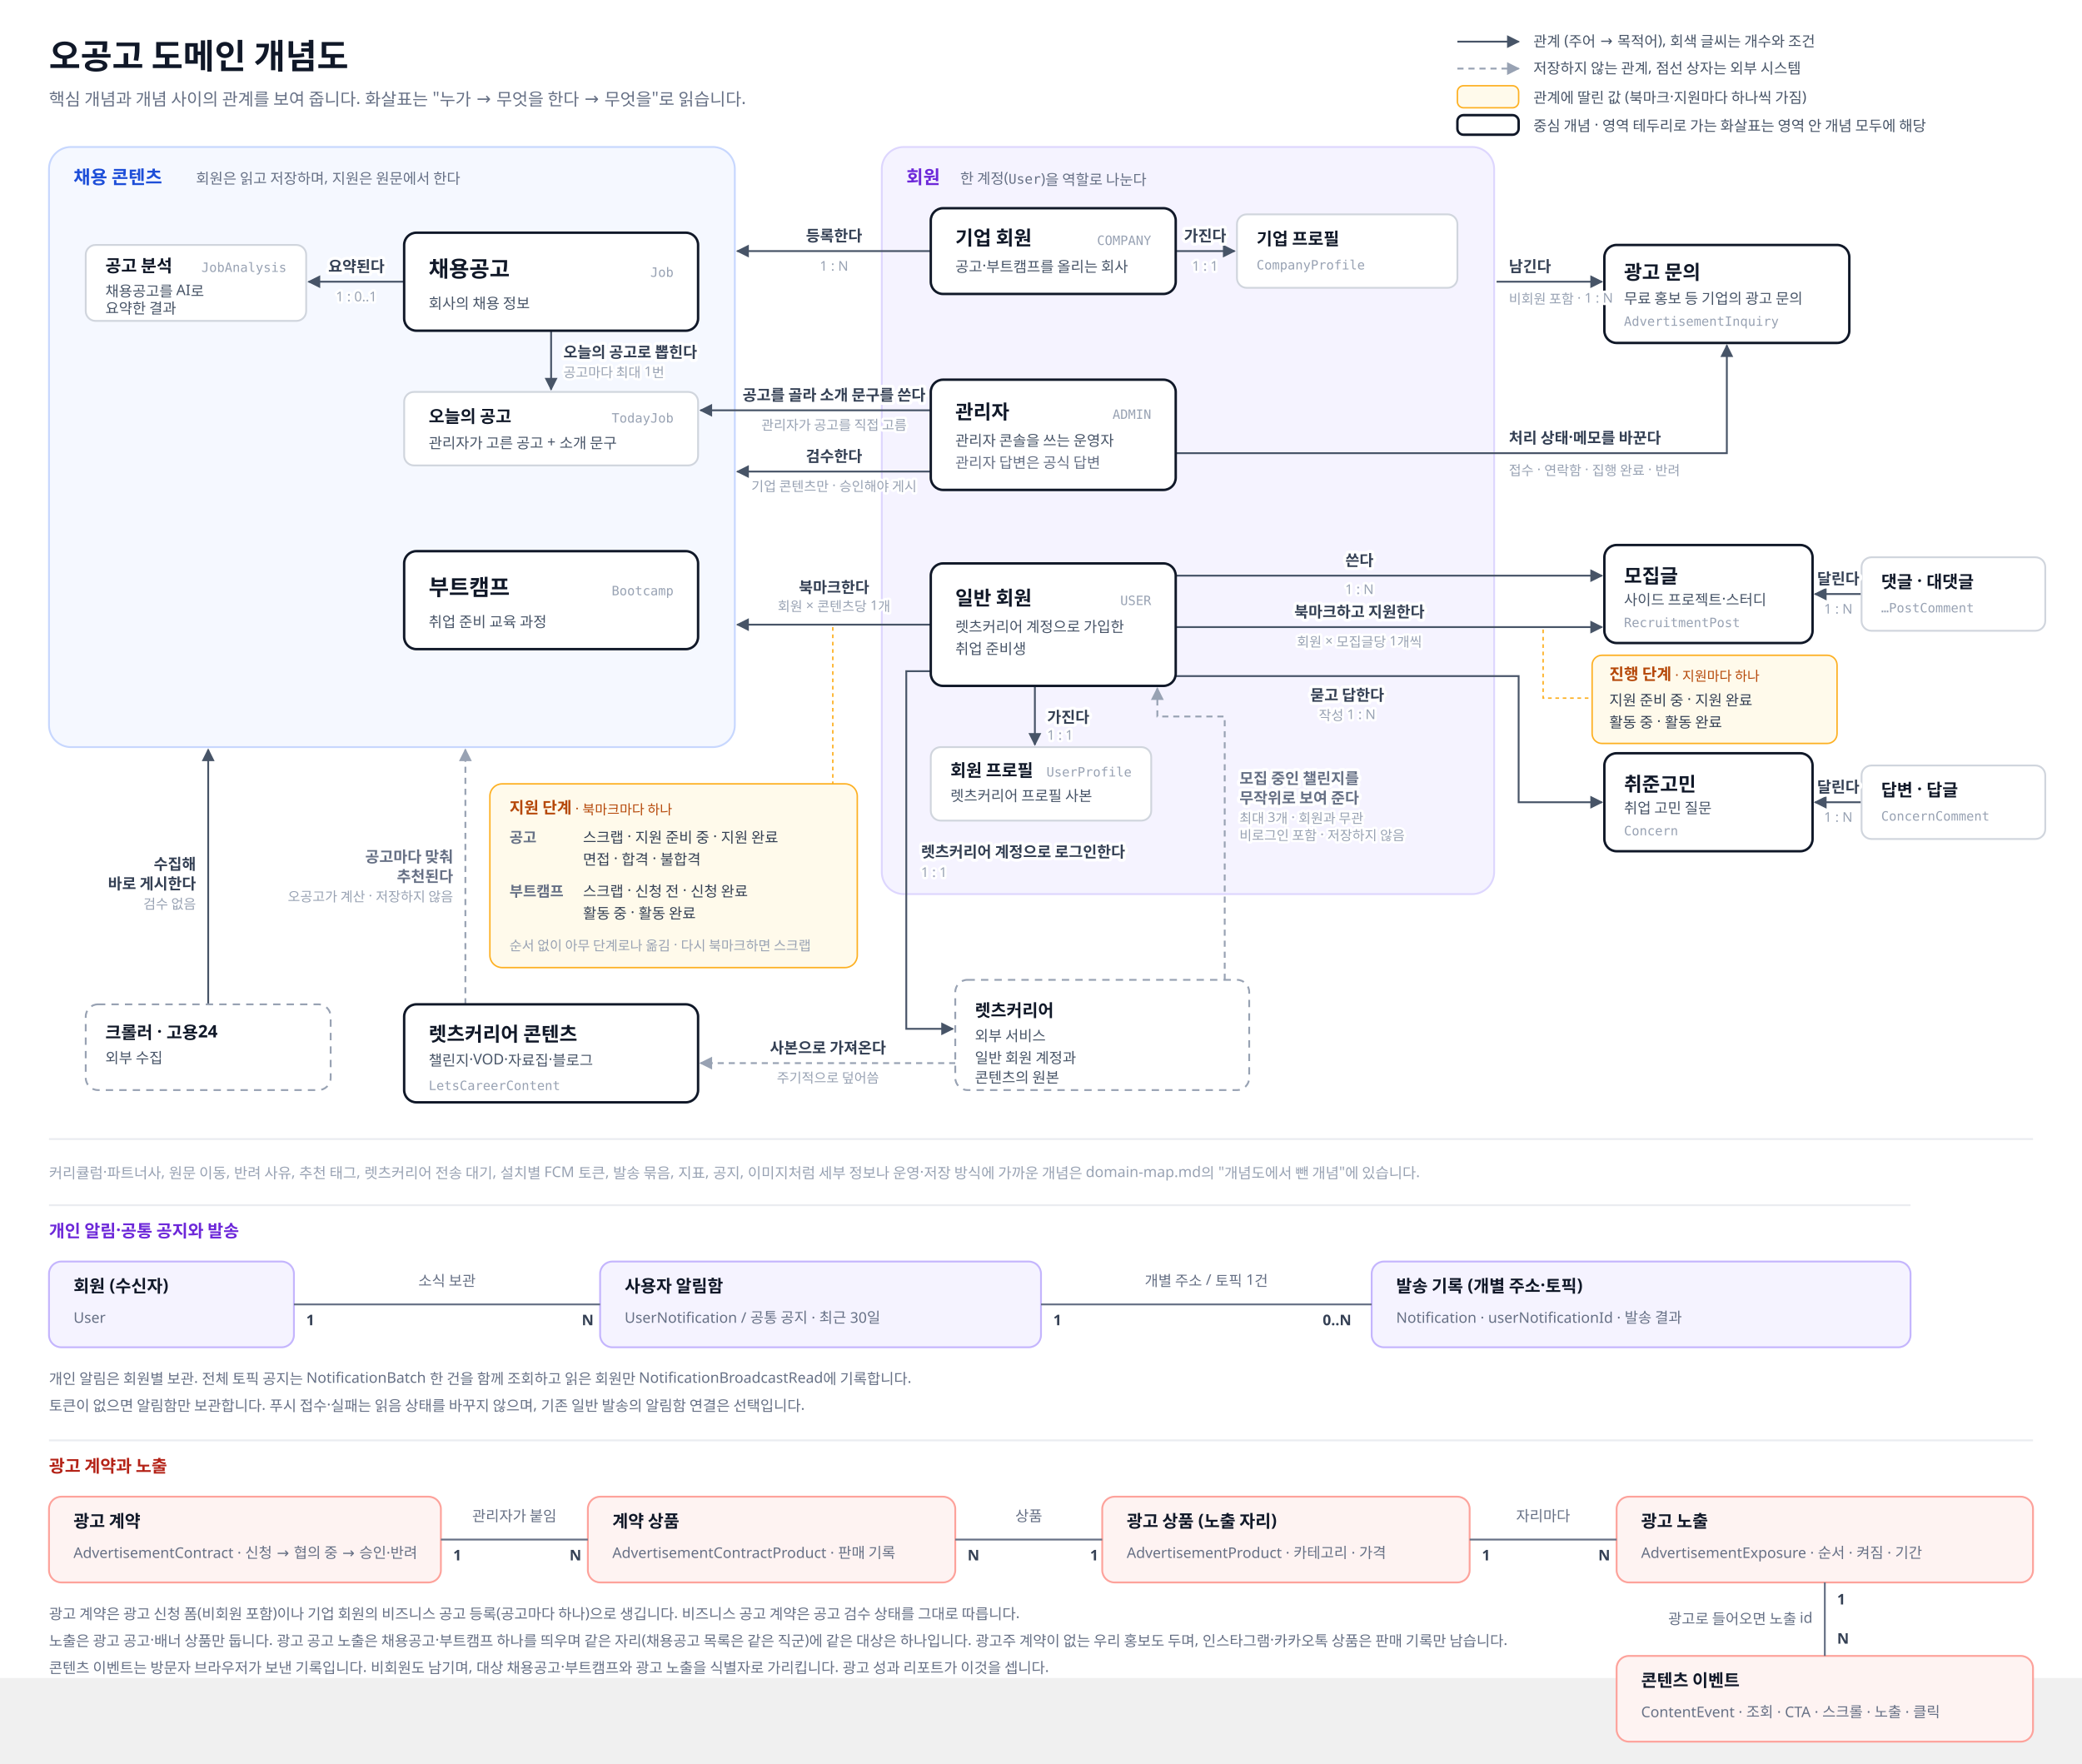
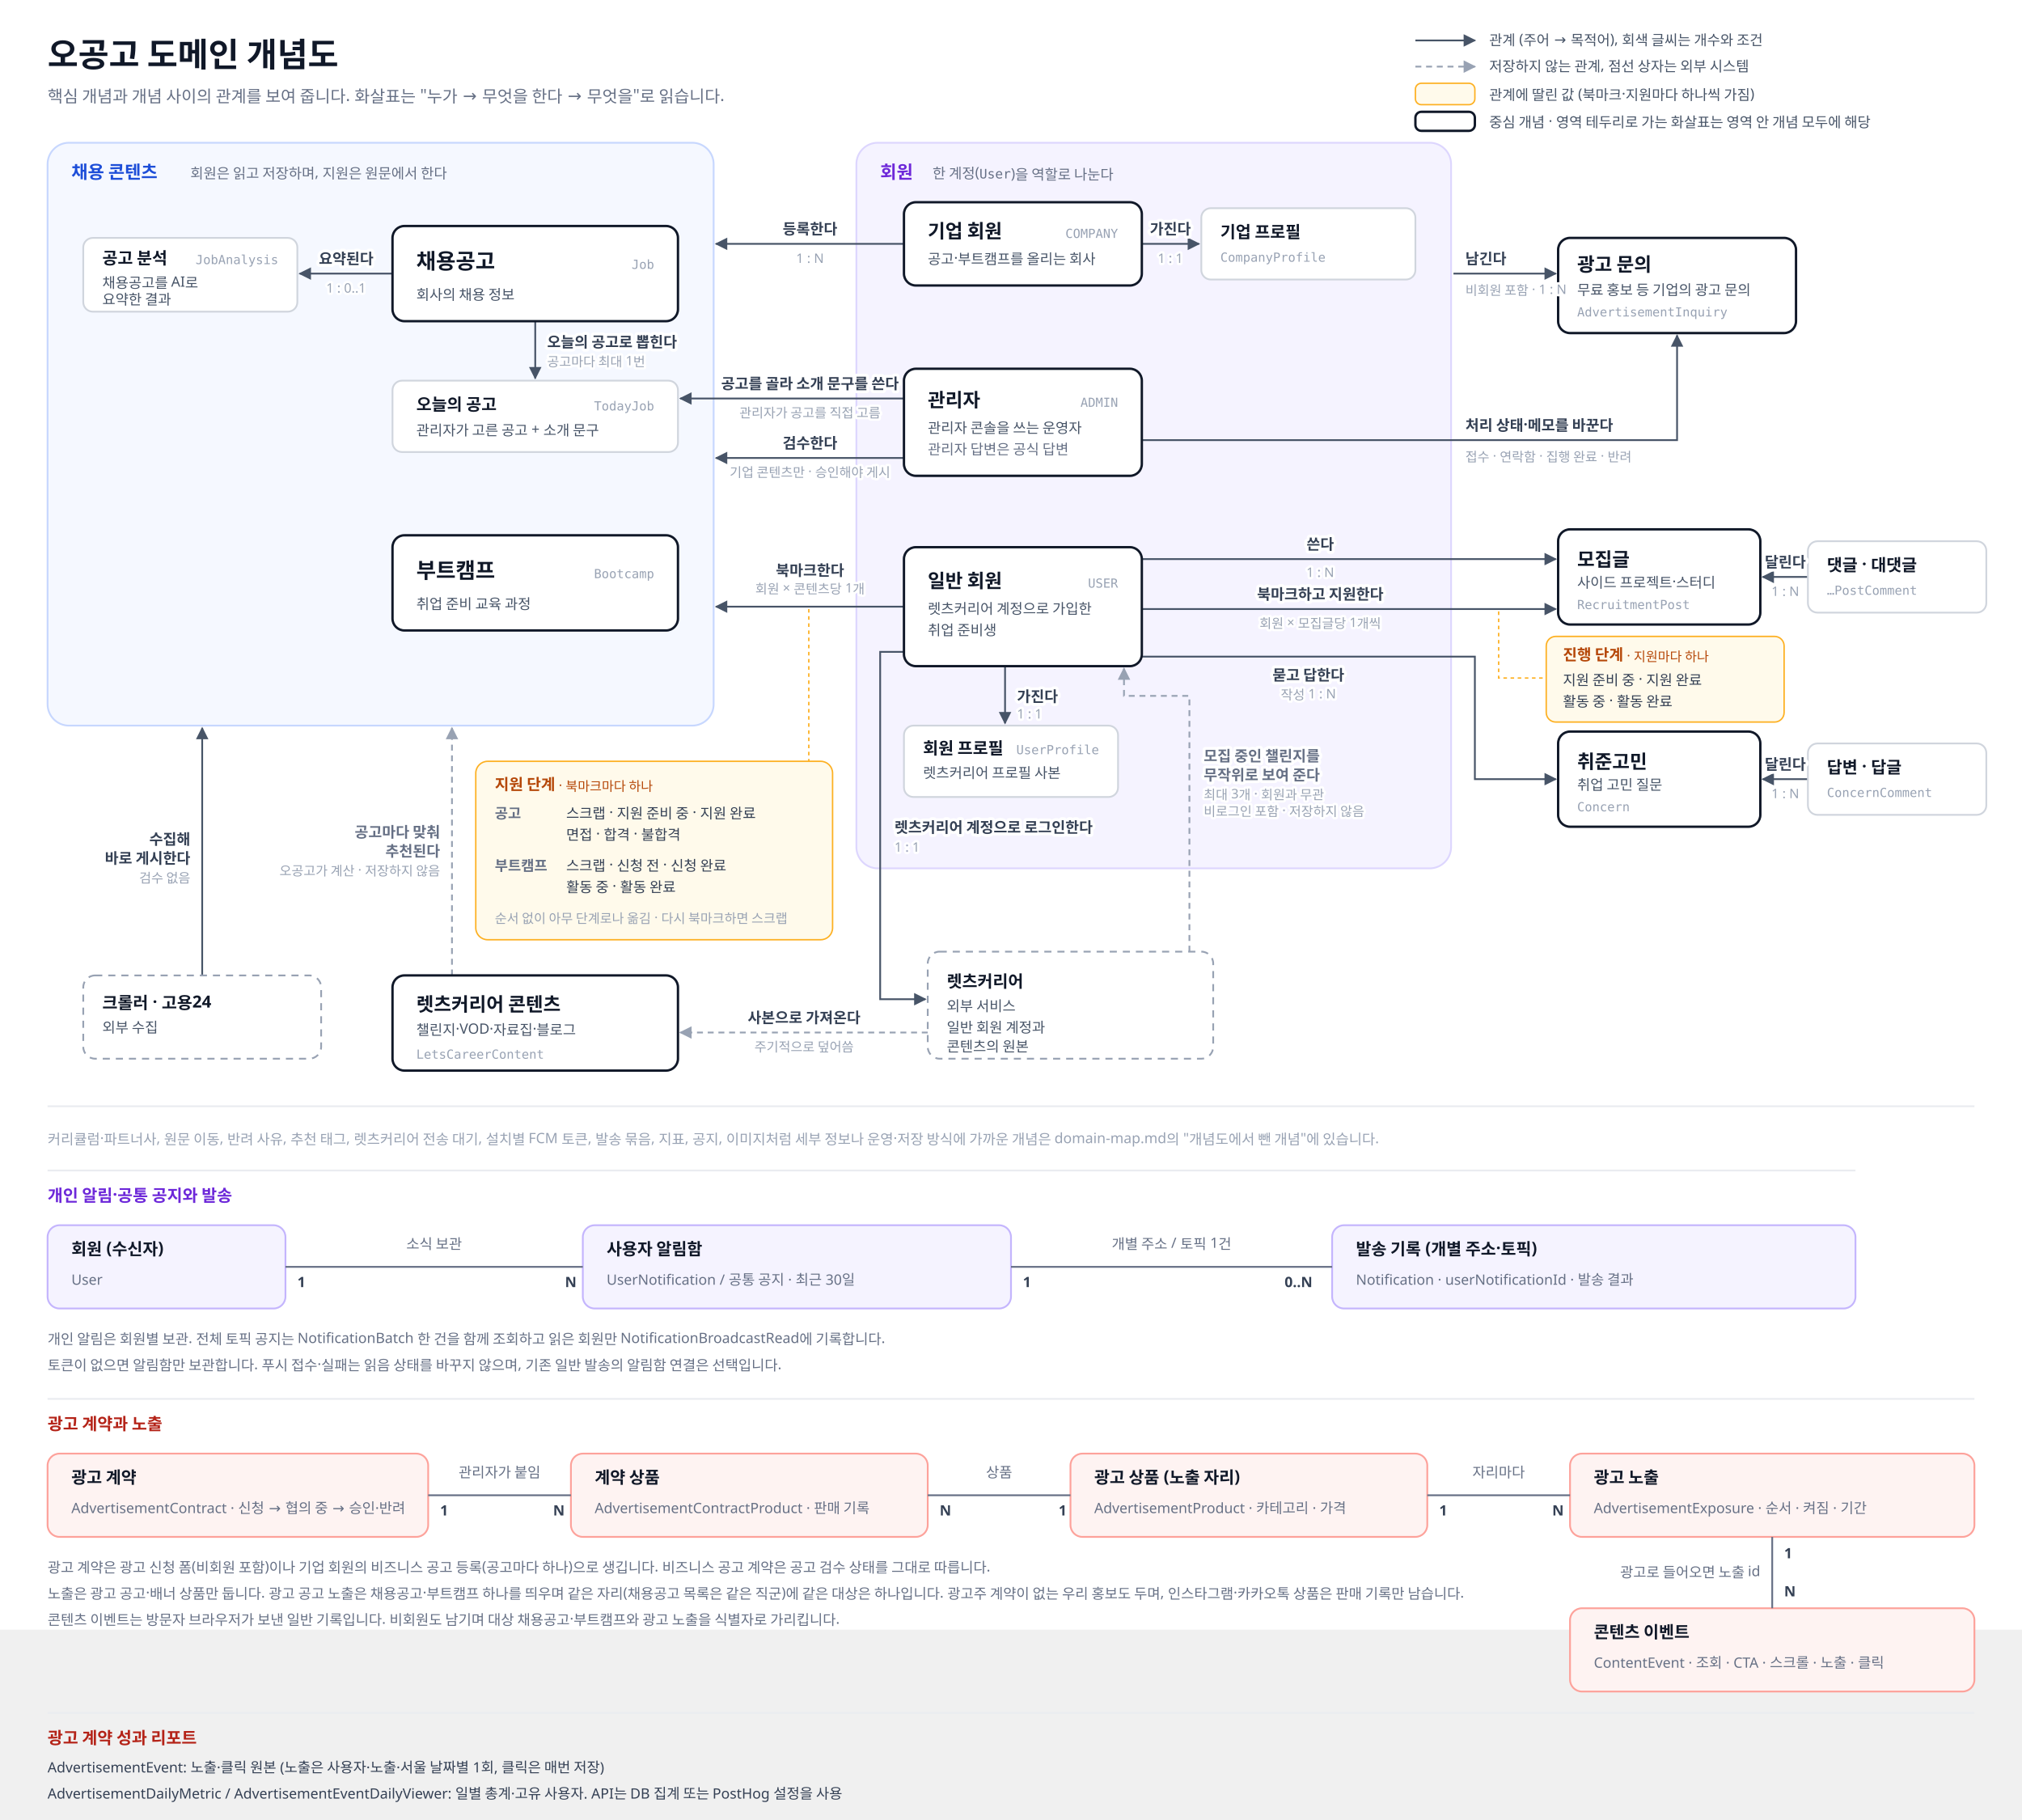
- <svg xmlns="http://www.w3.org/2000/svg" viewBox="0 0 1700 1440" width="1700" height="1440" role="img" aria-label="오공고 도메인 개념도: 기업 회원은 채용공고·부트캠프를 등록하고, 관리자는 기업 콘텐츠를 검수하고 오늘의 공고를 고르며, 일반 회원은 콘텐츠를 북마크하고 지원 단계를 관리하고 모집글·취준고민을 쓴다. 렛츠커리어 콘텐츠는 공고마다 맞춰 추천된다. 기업 담당자는 회원이 아니어도 광고 문의를 남기고, 관리자가 처리 상태와 메모를 바꾼다. 광고 계약은 신청 폼이나 비즈니스 공고 등록으로 생기고, 관리자가 계약에 광고 상품을 붙이며, 광고 상품 자리마다 노출 설정을 둔다. 방문자 브라우저는 공고 조회·CTA 클릭·스크롤과 광고 노출·클릭을 콘텐츠 이벤트로 남긴다." font-family="Pretendard, 'Apple SD Gothic Neo', 'Noto Sans KR', 'Malgun Gothic', sans-serif">
+ <svg xmlns="http://www.w3.org/2000/svg" viewBox="0 0 1700 1530" width="1700" height="1530" role="img" aria-label="오공고 도메인 개념도: 기업 회원은 채용공고·부트캠프를 등록하고, 관리자는 기업 콘텐츠를 검수하고 오늘의 공고를 고르며, 일반 회원은 콘텐츠를 북마크하고 지원 단계를 관리하고 모집글·취준고민을 쓴다. 렛츠커리어 콘텐츠는 공고마다 맞춰 추천된다. 기업 담당자는 회원이 아니어도 광고 문의를 남기고, 관리자가 처리 상태와 메모를 바꾼다. 광고 계약은 신청 폼이나 비즈니스 공고 등록으로 생기고, 관리자가 계약에 광고 상품을 붙이며, 광고 상품 자리마다 노출 설정을 둔다. 방문자 브라우저는 공고 조회·CTA 클릭·스크롤과 광고 노출·클릭을 콘텐츠 이벤트로 남기며, 광고 계약 성과는 전용 이벤트와 집계로 계산한다." font-family="Pretendard, 'Apple SD Gothic Neo', 'Noto Sans KR', 'Malgun Gothic', sans-serif">
  <defs>
    <marker id="arrow" viewBox="0 0 10 10" refX="9" refY="5" markerWidth="7" markerHeight="7" orient="auto-start-reverse">
      <path d="M0,0 L10,5 L0,10 z" fill="#475467" />
    </marker>
    <marker id="arrow-muted" viewBox="0 0 10 10" refX="9" refY="5" markerWidth="7" markerHeight="7" orient="auto-start-reverse">
      <path d="M0,0 L10,5 L0,10 z" fill="#98a2b3" />
    </marker>
  </defs>
  <rect width="1700" height="1370" fill="#ffffff" />
  <text x="40" y="56" font-size="28" font-weight="800" fill="#101828">오공고 도메인 개념도</text>
  <text x="40" y="86" font-size="14" fill="#667085">핵심 개념과 개념 사이의 관계를 보여 줍니다. 화살표는 "누가 → 무엇을 한다 → 무엇을"로 읽습니다.</text>
  <g font-size="12" fill="#475467">
    <line x1="1190" y1="34" x2="1240" y2="34" stroke="#475467" stroke-width="1.5" marker-end="url(#arrow)" />
    <text x="1252" y="38">관계 (주어 → 목적어), 회색 글씨는 개수와 조건</text>
    <line x1="1190" y1="56" x2="1240" y2="56" stroke="#98a2b3" stroke-width="1.5" stroke-dasharray="5 4" marker-end="url(#arrow-muted)" />
    <text x="1252" y="60">저장하지 않는 관계, 점선 상자는 외부 시스템</text>
    <rect x="1190" y="70" width="50" height="18" rx="5" fill="#fffaeb" stroke="#fdb022" stroke-width="1.2" />
    <text x="1252" y="84">관계에 딸린 값 (북마크·지원마다 하나씩 가짐)</text>
    <rect x="1190" y="94" width="50" height="16" rx="5" fill="#ffffff" stroke="#101828" stroke-width="2" />
    <text x="1252" y="107">중심 개념 · 영역 테두리로 가는 화살표는 영역 안 개념 모두에 해당</text>
  </g>
  <rect x="40" y="120" width="560" height="490" rx="18" fill="#f5f8ff" stroke="#c7d7fe" stroke-width="1.5" />
  <text x="60" y="150" font-size="15" font-weight="800" fill="#1d4ed8">채용 콘텐츠</text>
  <text x="160" y="150" font-size="12" fill="#667085">회원은 읽고 저장하며, 지원은 원문에서 한다</text>
  <rect x="720" y="120" width="500" height="610" rx="18" fill="#f5f3ff" stroke="#ddd6fe" stroke-width="1.5" />
  <text x="740" y="150" font-size="15" font-weight="800" fill="#6d28d9">회원</text>
  <text x="784" y="150" font-size="12" fill="#667085">한 계정(<tspan font-family="'SF Mono', Menlo, Consolas, monospace" font-size="11">User</tspan>)을 역할로 나눈다</text>
  <g fill="none" stroke="#475467" stroke-width="1.5">
    <line x1="330" y1="230" x2="252" y2="230" marker-end="url(#arrow)" />
    <line x1="450" y1="270" x2="450" y2="318" marker-end="url(#arrow)" />
    <line x1="760" y1="205" x2="602" y2="205" marker-end="url(#arrow)" />
    <line x1="760" y1="335" x2="572" y2="335" marker-end="url(#arrow)" />
    <line x1="760" y1="385" x2="602" y2="385" marker-end="url(#arrow)" />
    <line x1="760" y1="510" x2="602" y2="510" marker-end="url(#arrow)" />
    <line x1="960" y1="205" x2="1008" y2="205" marker-end="url(#arrow)" />
    <line x1="845" y1="560" x2="845" y2="608" marker-end="url(#arrow)" />
    <line x1="960" y1="470" x2="1308" y2="470" marker-end="url(#arrow)" />
    <line x1="960" y1="512" x2="1308" y2="512" marker-end="url(#arrow)" />
    <path d="M960,552 H1240 V655 H1308" marker-end="url(#arrow)" />
    <line x1="1520" y1="485" x2="1482" y2="485" marker-end="url(#arrow)" />
    <line x1="1520" y1="655" x2="1482" y2="655" marker-end="url(#arrow)" />
    <line x1="170" y1="820" x2="170" y2="612" marker-end="url(#arrow)" />
    <path d="M760,548 H740 V840 H778" marker-end="url(#arrow)" />
    <line x1="1222" y1="230" x2="1308" y2="230" marker-end="url(#arrow)" />
    <path d="M960,370 H1410 V282" marker-end="url(#arrow)" />
  </g>
  <g fill="none" stroke="#98a2b3" stroke-width="1.5" stroke-dasharray="5 4">
    <line x1="380" y1="820" x2="380" y2="612" marker-end="url(#arrow-muted)" />
    <path d="M1000,800 V585 H945 V562" marker-end="url(#arrow-muted)" />
    <line x1="780" y1="868" x2="572" y2="868" marker-end="url(#arrow-muted)" />
  </g>
  <g fill="none" stroke="#fdb022" stroke-width="1.2" stroke-dasharray="3 3">
    <line x1="680" y1="512" x2="680" y2="640" />
    <path d="M1260,514 V570 H1300" />
  </g>
  <g fill="#ffffff" stroke="#d0d5dd" stroke-width="1.5">
    <rect x="70" y="200" width="180" height="62" rx="8" />
    <rect x="330" y="320" width="240" height="60" rx="8" />
    <rect x="1010" y="175" width="180" height="60" rx="8" />
    <rect x="760" y="610" width="180" height="60" rx="8" />
    <rect x="1520" y="455" width="150" height="60" rx="8" />
    <rect x="1520" y="625" width="150" height="60" rx="8" />
  </g>
  <g fill="#ffffff" stroke="#101828" stroke-width="2">
    <rect x="330" y="190" width="240" height="80" rx="10" />
    <rect x="330" y="450" width="240" height="80" rx="10" />
    <rect x="760" y="170" width="200" height="70" rx="10" />
    <rect x="760" y="310" width="200" height="90" rx="10" />
    <rect x="760" y="460" width="200" height="100" rx="10" />
    <rect x="1310" y="445" width="170" height="80" rx="10" />
    <rect x="1310" y="615" width="170" height="80" rx="10" />
    <rect x="330" y="820" width="240" height="80" rx="10" />
    <rect x="1310" y="200" width="200" height="80" rx="10" />
  </g>
  <g fill="#ffffff" stroke="#98a2b3" stroke-width="1.5" stroke-dasharray="6 5">
    <rect x="70" y="820" width="200" height="70" rx="10" />
    <rect x="780" y="800" width="240" height="90" rx="10" />
  </g>
  <g fill="#fffaeb" stroke="#fdb022" stroke-width="1.2">
    <rect x="400" y="640" width="300" height="150" rx="10" />
    <rect x="1300" y="535" width="200" height="72" rx="8" />
  </g>
  <g font-weight="700" fill="#101828">
    <text x="350" y="226" font-size="18">채용공고</text>
    <text x="350" y="486" font-size="18">부트캠프</text>
    <text x="780" y="200" font-size="16">기업 회원</text>
    <text x="780" y="342" font-size="16">관리자</text>
    <text x="780" y="494" font-size="16">일반 회원</text>
    <text x="1326" y="476" font-size="16">모집글</text>
    <text x="1326" y="646" font-size="16">취준고민</text>
    <text x="350" y="850" font-size="16">렛츠커리어 콘텐츠</text>
    <text x="1326" y="228" font-size="16">광고 문의</text>
    <g font-size="14">
      <text x="86" y="222">공고 분석</text>
      <text x="350" y="345">오늘의 공고</text>
      <text x="1026" y="200">기업 프로필</text>
      <text x="776" y="634">회원 프로필</text>
      <text x="1536" y="480">댓글 · 대댓글</text>
      <text x="1536" y="650">답변 · 답글</text>
      <text x="86" y="848">크롤러 · 고용24</text>
      <text x="796" y="830">렛츠커리어</text>
    </g>
  </g>
  <g font-family="'SF Mono', Menlo, Consolas, monospace" font-size="10.5" fill="#98a2b3">
    <text x="550" y="226" text-anchor="end">Job</text>
    <text x="550" y="486" text-anchor="end">Bootcamp</text>
    <text x="234" y="222" text-anchor="end">JobAnalysis</text>
    <text x="550" y="345" text-anchor="end">TodayJob</text>
    <text x="940" y="200" text-anchor="end">COMPANY</text>
    <text x="940" y="342" text-anchor="end">ADMIN</text>
    <text x="940" y="494" text-anchor="end">USER</text>
    <text x="1026" y="220">CompanyProfile</text>
    <text x="924" y="634" text-anchor="end">UserProfile</text>
    <text x="1326" y="512">RecruitmentPost</text>
    <text x="1326" y="682">Concern</text>
    <text x="1536" y="500">…PostComment</text>
    <text x="1536" y="670">ConcernComment</text>
    <text x="350" y="890">LetsCareerContent</text>
    <text x="1326" y="266">AdvertisementInquiry</text>
  </g>
  <g font-size="12" fill="#475467">
    <text x="86" y="242">채용공고를 AI로</text>
    <text x="86" y="256">요약한 결과</text>
    <text x="350" y="252">회사의 채용 정보</text>
    <text x="350" y="512">취업 준비 교육 과정</text>
    <text x="350" y="366">관리자가 고른 공고 + 소개 문구</text>
    <text x="780" y="222">공고·부트캠프를 올리는 회사</text>
    <text x="780" y="364">관리자 콘솔을 쓰는 운영자</text>
    <text x="780" y="382" fill="#667085">관리자 답변은 공식 답변</text>
    <text x="780" y="516">렛츠커리어 계정으로 가입한</text>
    <text x="780" y="534">취업 준비생</text>
    <text x="776" y="654">렛츠커리어 프로필 사본</text>
    <text x="1326" y="494">사이드 프로젝트·스터디</text>
    <text x="1326" y="664">취업 고민 질문</text>
    <text x="350" y="870">챌린지·VOD·자료집·블로그</text>
    <text x="1326" y="248">무료 홍보 등 기업의 광고 문의</text>
    <text x="86" y="868">외부 수집</text>
    <text x="796" y="850">외부 서비스</text>
    <text x="796" y="868">일반 회원 계정과</text>
    <text x="796" y="884">콘텐츠의 원본</text>
  </g>
  <g font-size="12" fill="#344054">
    <text x="416" y="664" font-size="13" font-weight="800" fill="#b54708">지원 단계 <tspan font-size="11" font-weight="400" fill="#b54708">· 북마크마다 하나</tspan>
    </text>
    <text x="416" y="688" font-weight="700" fill="#667085">공고</text>
    <text x="476" y="688">스크랩 · 지원 준비 중 · 지원 완료</text>
    <text x="476" y="706">면접 · 합격 · 불합격</text>
    <text x="416" y="732" font-weight="700" fill="#667085">부트캠프</text>
    <text x="476" y="732">스크랩 · 신청 전 · 신청 완료</text>
    <text x="476" y="750">활동 중 · 활동 완료</text>
    <text x="416" y="776" font-size="11" fill="#98a2b3">순서 없이 아무 단계로나 옮김 · 다시 북마크하면 스크랩</text>
    <text x="1314" y="555" font-size="13" font-weight="800" fill="#b54708">진행 단계 <tspan font-size="11" font-weight="400" fill="#b54708">· 지원마다 하나</tspan>
    </text>
    <text x="1314" y="576">지원 준비 중 · 지원 완료</text>
    <text x="1314" y="594">활동 중 · 활동 완료</text>
  </g>
  <g font-size="12.5" font-weight="700" fill="#344054" text-anchor="middle" paint-order="stroke" stroke="#ffffff" stroke-width="5" stroke-linejoin="round">
    <text x="291" y="222">요약된다</text>
    <text x="681" y="197">등록한다</text>
    <text x="681" y="327">공고를 골라 소개 문구를 쓴다</text>
    <text x="681" y="377">검수한다</text>
    <text x="681" y="484">북마크한다</text>
    <text x="984" y="197">가진다</text>
    <text x="1110" y="462">쓴다</text>
    <text x="1110" y="504">북마크하고 지원한다</text>
    <text x="1100" y="572">묻고 답한다</text>
    <text x="1501" y="477">달린다</text>
    <text x="1501" y="647">달린다</text>
  </g>
  <g font-size="12.5" font-weight="700" fill="#344054" paint-order="stroke" stroke="#ffffff" stroke-width="5" stroke-linejoin="round">
    <text x="460" y="292">오늘의 공고로 뽑힌다</text>
    <text x="855" y="590">가진다</text>
    <text x="160" y="710" text-anchor="end">수집해</text>
    <text x="160" y="726" text-anchor="end">바로 게시한다</text>
    <text x="752" y="700">렛츠커리어 계정으로 로그인한다</text>
    <text x="1232" y="222">남긴다</text>
    <text x="1232" y="362">처리 상태·메모를 바꾼다</text>
    <text x="676" y="860" text-anchor="middle">사본으로 가져온다</text>
  </g>
  <g font-size="12.5" font-weight="700" fill="#667085" paint-order="stroke" stroke="#ffffff" stroke-width="5" stroke-linejoin="round">
    <text x="370" y="704" text-anchor="end">공고마다 맞춰</text>
    <text x="370" y="720" text-anchor="end">추천된다</text>
    <text x="1012" y="640">모집 중인 챌린지를</text>
    <text x="1012" y="656">무작위로 보여 준다</text>
  </g>
  <g font-size="11" fill="#98a2b3" paint-order="stroke" stroke="#ffffff" stroke-width="4" stroke-linejoin="round">
    <text x="291" y="246" text-anchor="middle">1 : 0..1</text>
    <text x="460" y="308">공고마다 최대 1번</text>
    <text x="681" y="221" text-anchor="middle">1 : N</text>
    <text x="681" y="351" text-anchor="middle">관리자가 공고를 직접 고름</text>
    <text x="681" y="401" text-anchor="middle">기업 콘텐츠만 · 승인해야 게시</text>
    <text x="681" y="499" text-anchor="middle">회원 × 콘텐츠당 1개</text>
    <text x="984" y="221" text-anchor="middle">1 : 1</text>
    <text x="1110" y="485" text-anchor="middle">1 : N</text>
    <text x="1110" y="528" text-anchor="middle">회원 × 모집글당 1개씩</text>
    <text x="1100" y="588" text-anchor="middle">작성 1 : N</text>
    <text x="1501" y="501" text-anchor="middle">1 : N</text>
    <text x="1501" y="671" text-anchor="middle">1 : N</text>
    <text x="855" y="604">1 : 1</text>
    <text x="752" y="716">1 : 1</text>
    <text x="370" y="736" text-anchor="end">오공고가 계산 · 저장하지 않음</text>
    <text x="1012" y="672">최대 3개 · 회원과 무관</text>
    <text x="1012" y="686">비로그인 포함 · 저장하지 않음</text>
    <text x="160" y="742" text-anchor="end">검수 없음</text>
    <text x="676" y="884" text-anchor="middle">주기적으로 덮어씀</text>
    <text x="1232" y="248">비회원 포함 · 1 : N</text>
    <text x="1232" y="388">접수 · 연락함 · 집행 완료 · 반려</text>
  </g>
  <line x1="40" y1="930" x2="1660" y2="930" stroke="#eaecf0" stroke-width="1.5" />
  <text x="40" y="962" font-size="12" fill="#98a2b3">커리큘럼·파트너사, 원문 이동, 반려 사유, 추천 태그, 렛츠커리어 전송 대기, 설치별 FCM 토큰, 발송 묶음, 지표, 공지, 이미지처럼 세부 정보나 운영·저장 방식에 가까운 개념은 domain-map.md의 "개념도에서 뺀 개념"에 있습니다.</text>
  <line x1="40" y1="984" x2="1560" y2="984" stroke="#eaecf0" stroke-width="1.5" />
  <text x="40" y="1010" font-size="14" font-weight="800" fill="#6d28d9">개인 알림·공통 공지와 발송</text>
  <g fill="#f5f3ff" stroke="#c4b5fd" stroke-width="1.5">
    <rect x="40" y="1030" width="200" height="70" rx="10" />
    <rect x="490" y="1030" width="360" height="70" rx="10" />
    <rect x="1120" y="1030" width="440" height="70" rx="10" />
  </g>
  <g fill="none" stroke="#667085" stroke-width="1.5">
    <line x1="240" y1="1065" x2="490" y2="1065" />
    <line x1="850" y1="1065" x2="1120" y2="1065" />
  </g>
  <g font-size="14" font-weight="700" fill="#101828">
    <text x="60" y="1055">회원 (수신자)</text>
    <text x="510" y="1055">사용자 알림함</text>
    <text x="1140" y="1055">발송 기록 (개별 주소·토픽)</text>
  </g>
  <g font-size="12" fill="#667085">
    <text x="60" y="1080">User</text>
    <text x="510" y="1080">UserNotification / 공통 공지 · 최근 30일</text>
    <text x="1140" y="1080">Notification · userNotificationId · 발송 결과</text>
    <text x="365" y="1050" text-anchor="middle">소식 보관</text>
    <text x="985" y="1050" text-anchor="middle">개별 주소 / 토픽 1건</text>
    <text x="40" y="1130">개인 알림은 회원별 보관. 전체 토픽 공지는 NotificationBatch 한 건을 함께 조회하고 읽은 회원만 NotificationBroadcastRead에 기록합니다.</text>
    <text x="40" y="1152">토큰이 없으면 알림함만 보관합니다. 푸시 접수·실패는 읽음 상태를 바꾸지 않으며, 기존 일반 발송의 알림함 연결은 선택입니다.</text>
  </g>
  <g font-size="12" font-weight="800" fill="#344054">
    <text x="250" y="1082">1</text>
    <text x="475" y="1082">N</text>
    <text x="860" y="1082">1</text>
    <text x="1080" y="1082">0..N</text>
  </g>
  <line x1="40" y1="1176" x2="1660" y2="1176" stroke="#eaecf0" stroke-width="1.5" />
  <text x="40" y="1202" font-size="14" font-weight="800" fill="#b42318">광고 계약과 노출</text>
  <g fill="#fef3f2" stroke="#fda29b" stroke-width="1.5">
    <rect x="40" y="1222" width="320" height="70" rx="10" />
    <rect x="480" y="1222" width="300" height="70" rx="10" />
    <rect x="900" y="1222" width="300" height="70" rx="10" />
    <rect x="1320" y="1222" width="340" height="70" rx="10" />
  </g>
  <g fill="none" stroke="#667085" stroke-width="1.5">
    <line x1="360" y1="1257" x2="480" y2="1257" />
    <line x1="780" y1="1257" x2="900" y2="1257" />
    <line x1="1200" y1="1257" x2="1320" y2="1257" />
  </g>
  <g font-size="14" font-weight="700" fill="#101828">
    <text x="60" y="1247">광고 계약</text>
    <text x="500" y="1247">계약 상품</text>
    <text x="920" y="1247">광고 상품 (노출 자리)</text>
    <text x="1340" y="1247">광고 노출</text>
  </g>
  <g font-size="12" fill="#667085">
    <text x="60" y="1272">AdvertisementContract · 신청 → 협의 중 → 승인·반려</text>
    <text x="500" y="1272">AdvertisementContractProduct · 판매 기록</text>
    <text x="920" y="1272">AdvertisementProduct · 카테고리 · 가격</text>
    <text x="1340" y="1272">AdvertisementExposure · 순서 · 켜짐 · 기간</text>
    <text x="420" y="1242" text-anchor="middle">관리자가 붙임</text>
    <text x="840" y="1242" text-anchor="middle">상품</text>
    <text x="1260" y="1242" text-anchor="middle">자리마다</text>
    <text x="40" y="1322">광고 계약은 광고 신청 폼(비회원 포함)이나 기업 회원의 비즈니스 공고 등록(공고마다 하나)으로 생깁니다. 비즈니스 공고 계약은 공고 검수 상태를 그대로 따릅니다.</text>
    <text x="40" y="1344">노출은 광고 공고·배너 상품만 둡니다. 광고 공고 노출은 채용공고·부트캠프 하나를 띄우며 같은 자리(채용공고 목록은 같은 직군)에 같은 대상은 하나입니다. 광고주 계약이 없는 우리 홍보도 두며, 인스타그램·카카오톡 상품은 판매 기록만 남습니다.</text>
  </g>
  <g font-size="12" font-weight="800" fill="#344054">
    <text x="370" y="1274">1</text>
    <text x="465" y="1274">N</text>
    <text x="790" y="1274">N</text>
    <text x="890" y="1274">1</text>
    <text x="1210" y="1274">1</text>
    <text x="1305" y="1274">N</text>
    <text x="1500" y="1310">1</text>
    <text x="1500" y="1342">N</text>
  </g>
  <rect x="1320" y="1352" width="340" height="70" rx="10" fill="#fef3f2" stroke="#fda29b" stroke-width="1.5" />
  <line x1="1490" y1="1292" x2="1490" y2="1352" fill="none" stroke="#667085" stroke-width="1.5" />
  <text x="1340" y="1377" font-size="14" font-weight="700" fill="#101828">콘텐츠 이벤트</text>
  <g font-size="12" fill="#667085">
    <text x="1340" y="1402">ContentEvent · 조회 · CTA · 스크롤 · 노출 · 클릭</text>
    <text x="1480" y="1326" text-anchor="end">광고로 들어오면 노출 id</text>
-     <text x="40" y="1366">콘텐츠 이벤트는 방문자 브라우저가 보낸 기록입니다. 비회원도 남기며, 대상 채용공고·부트캠프와 광고 노출을 식별자로 가리킵니다. 광고 성과 리포트가 이것을 셉니다.</text>
+     <text x="40" y="1366">콘텐츠 이벤트는 방문자 브라우저가 보낸 일반 기록입니다. 비회원도 남기며 대상 채용공고·부트캠프와 광고 노출을 식별자로 가리킵니다.</text>
+   </g>
+   <line x1="40" y1="1440" x2="1660" y2="1440" stroke="#eaecf0" stroke-width="1.5" />
+   <text x="40" y="1466" font-size="14" font-weight="800" fill="#b42318">광고 계약 성과 리포트</text>
+   <g font-size="12" fill="#344054">
+     <text x="40" y="1490">AdvertisementEvent: 노출·클릭 원본 (노출은 사용자·노출·서울 날짜별 1회, 클릭은 매번 저장)</text>
+     <text x="40" y="1512">AdvertisementDailyMetric / AdvertisementEventDailyViewer: 일별 총계·고유 사용자. API는 DB 집계 또는 PostHog 설정을 사용</text>
  </g>
</svg>
